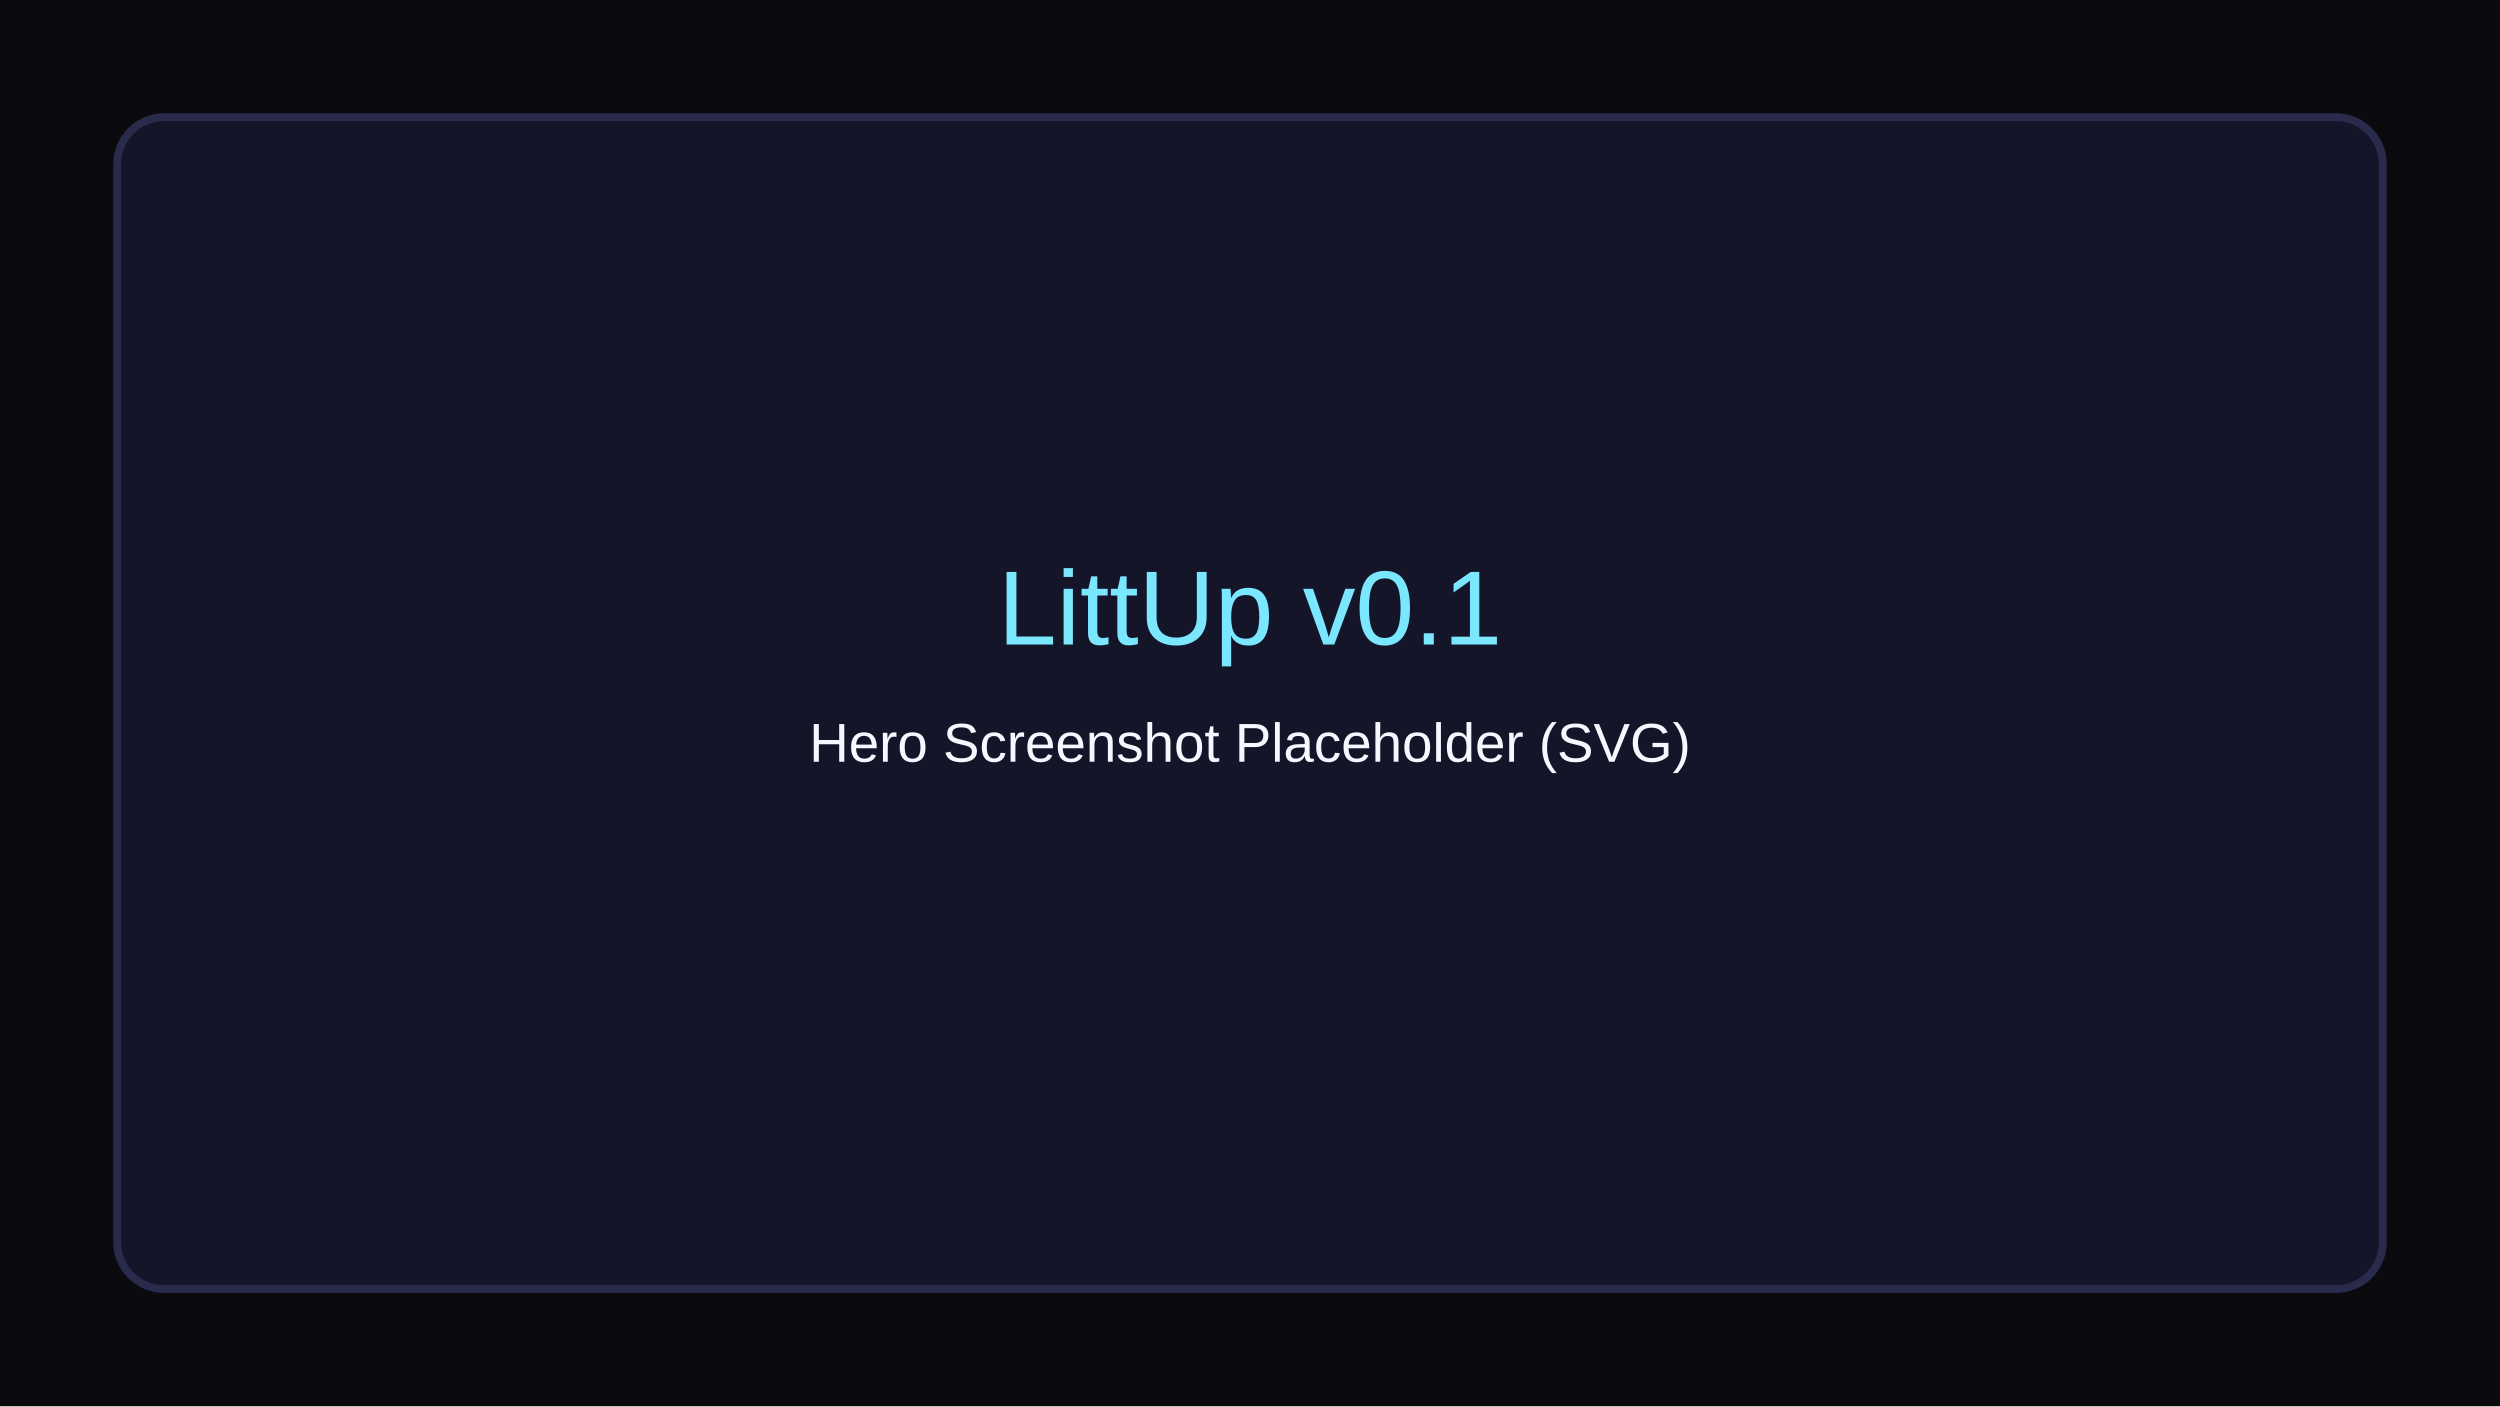
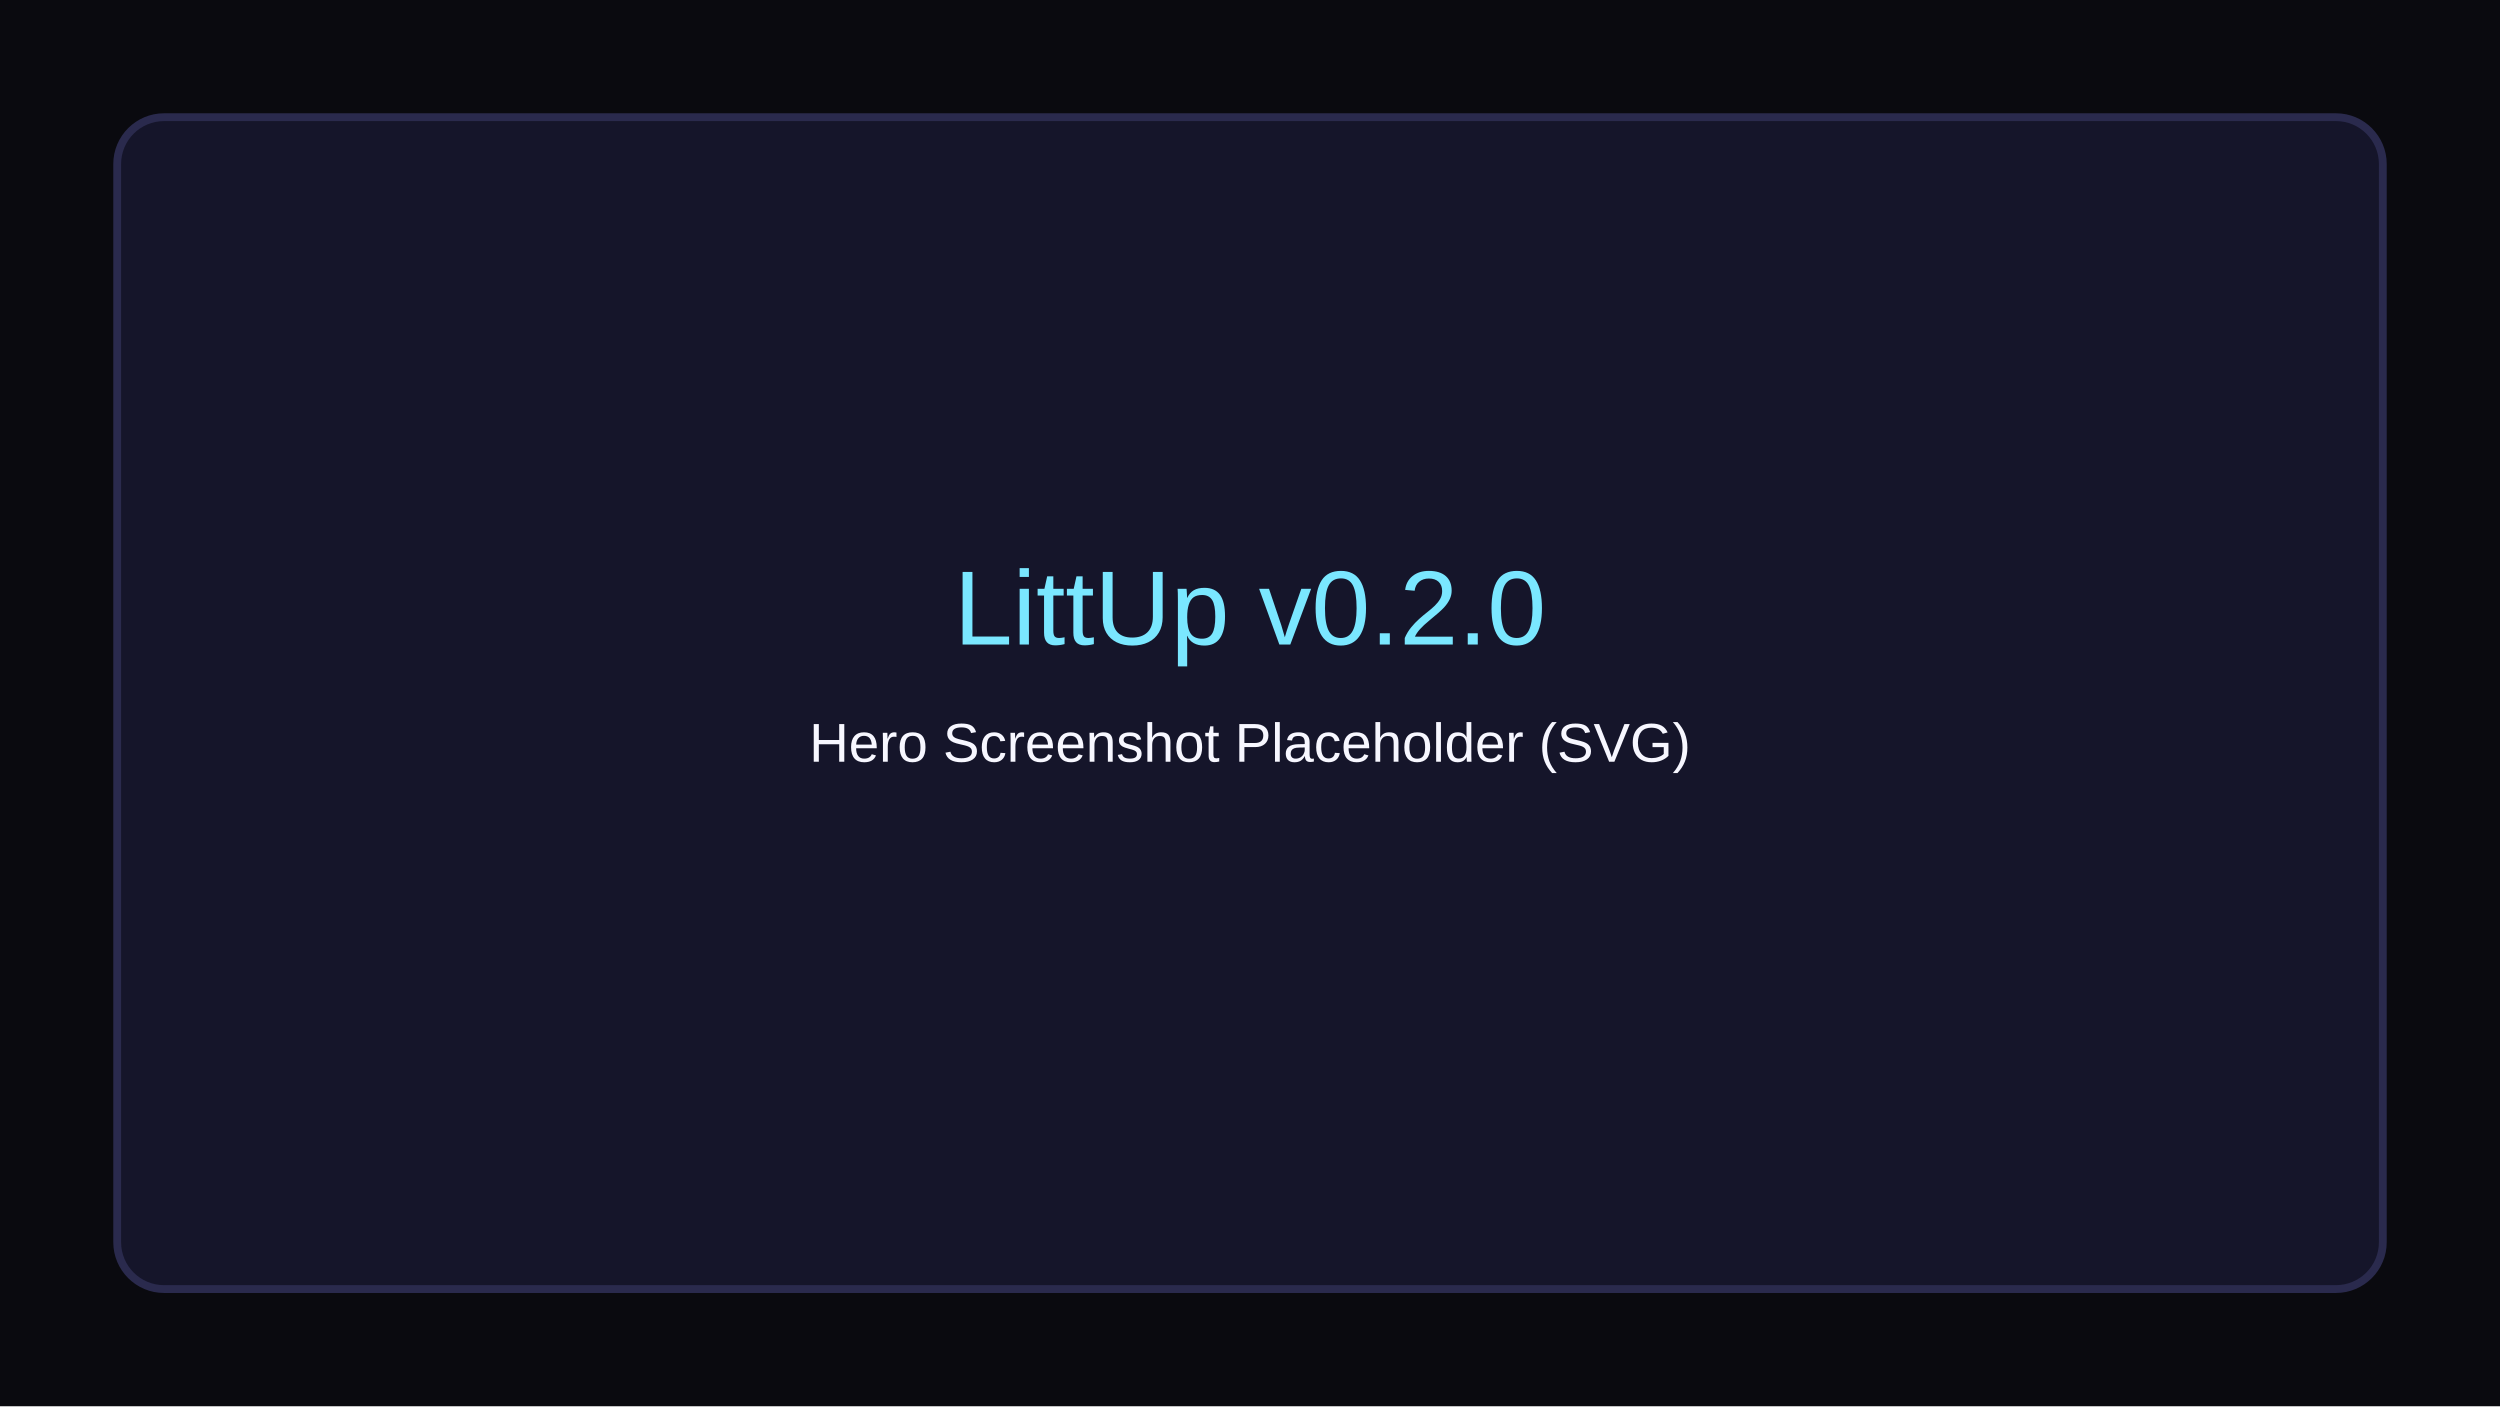
<svg xmlns="http://www.w3.org/2000/svg" width="1280" height="720" viewBox="0 0 1280 720" role="img" aria-label="LittUp hero placeholder">
  <rect width="1280" height="720" fill="#0A0A0F" />
  <rect x="60" y="60" width="1160" height="600" rx="24" fill="#15152A" stroke="#2A2A4D" stroke-width="4" />
-   <text x="640" y="330" fill="#7AE7FF" font-size="54" font-family="Arial, sans-serif" text-anchor="middle">LittUp v0.1</text>
+   <text x="640" y="330" fill="#7AE7FF" font-size="54" font-family="Arial, sans-serif" text-anchor="middle">LittUp v0.2.0</text>
  <text x="640" y="390" fill="#F7F7FF" font-size="28" font-family="Arial, sans-serif" text-anchor="middle">Hero Screenshot Placeholder (SVG)</text>
</svg>
